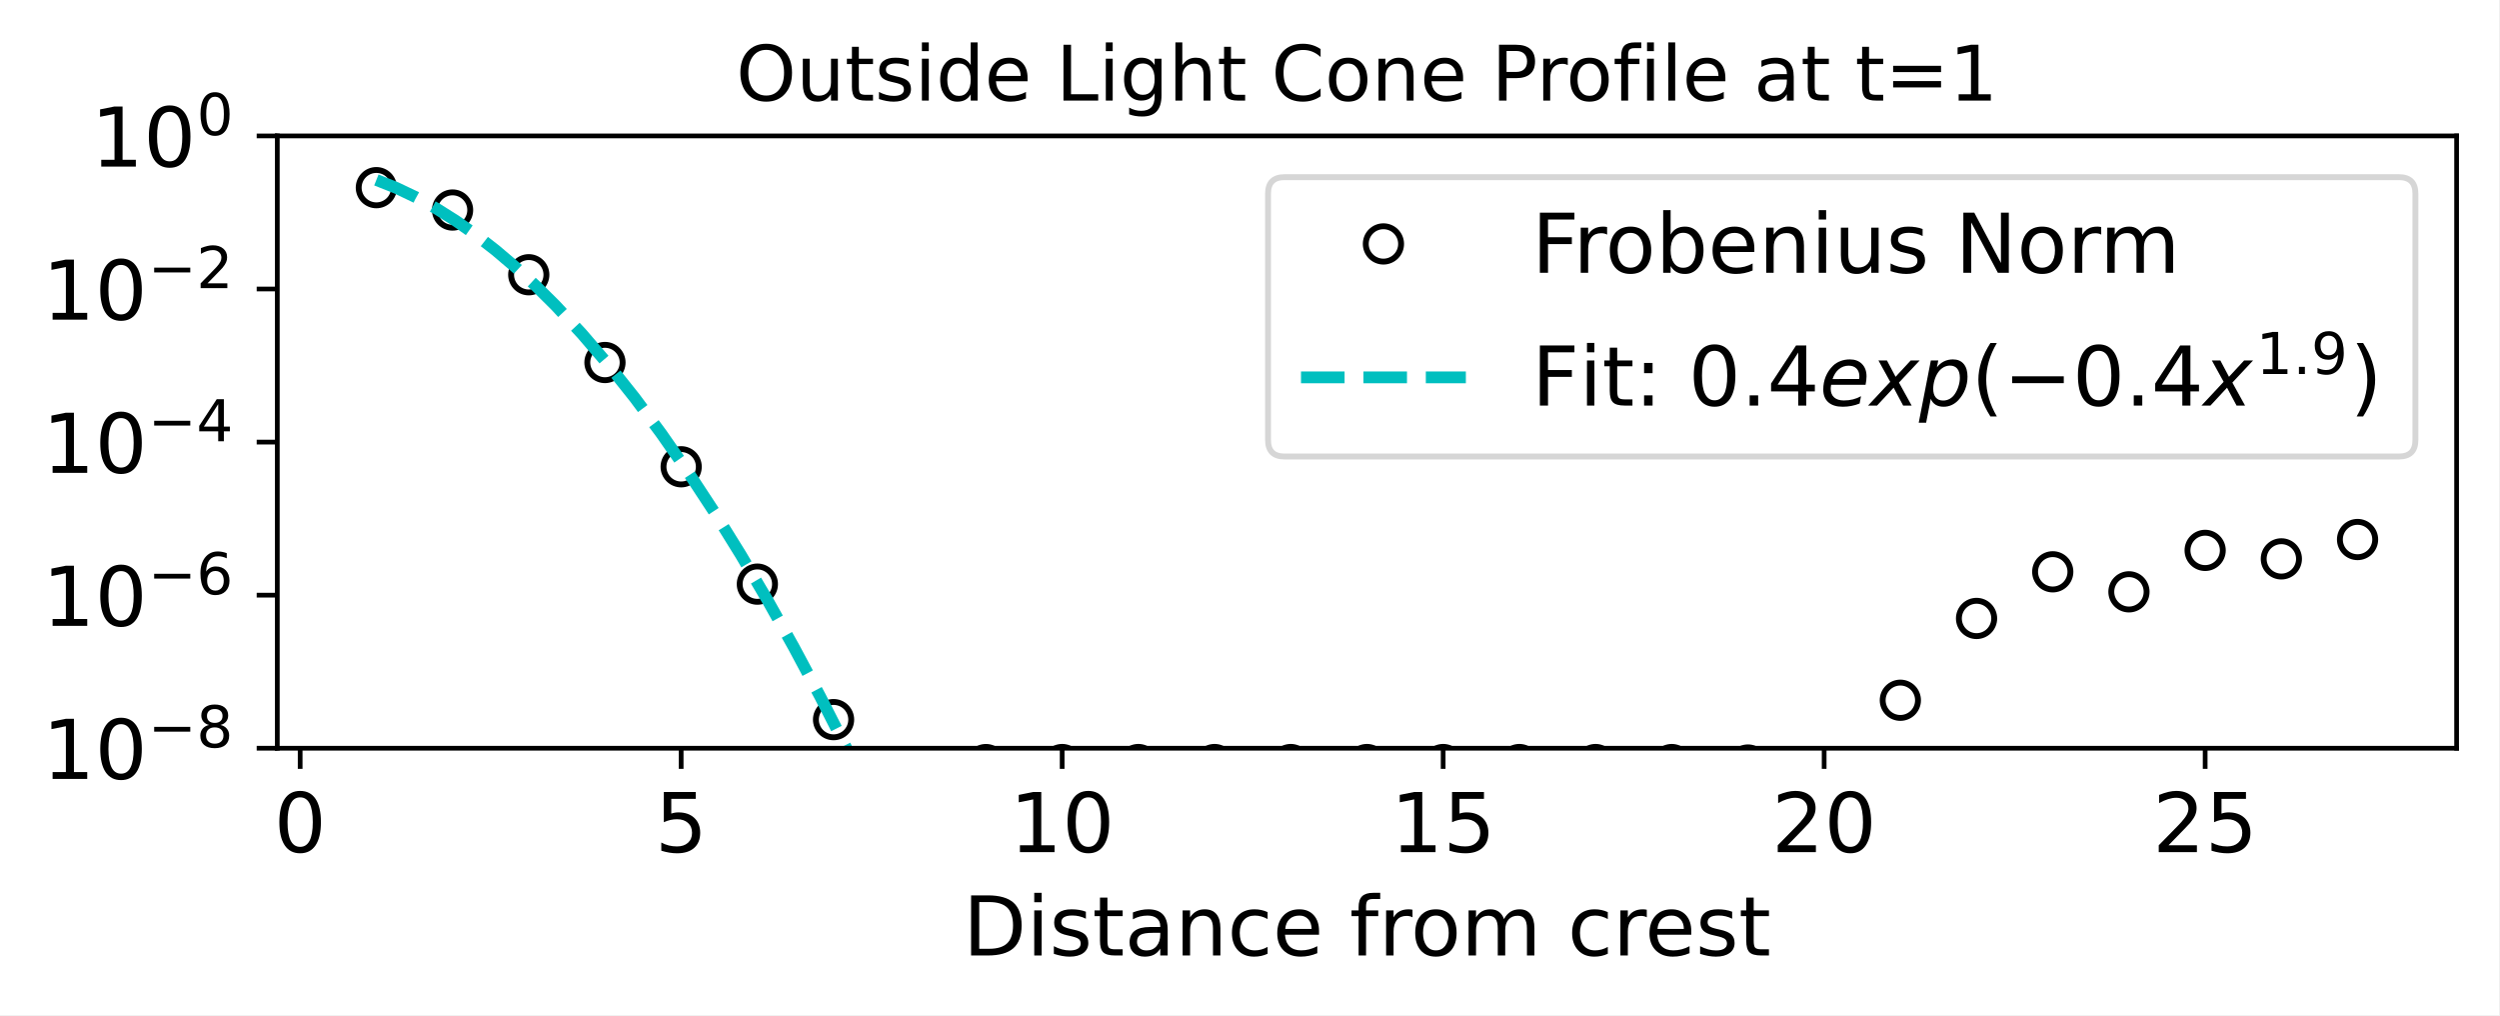
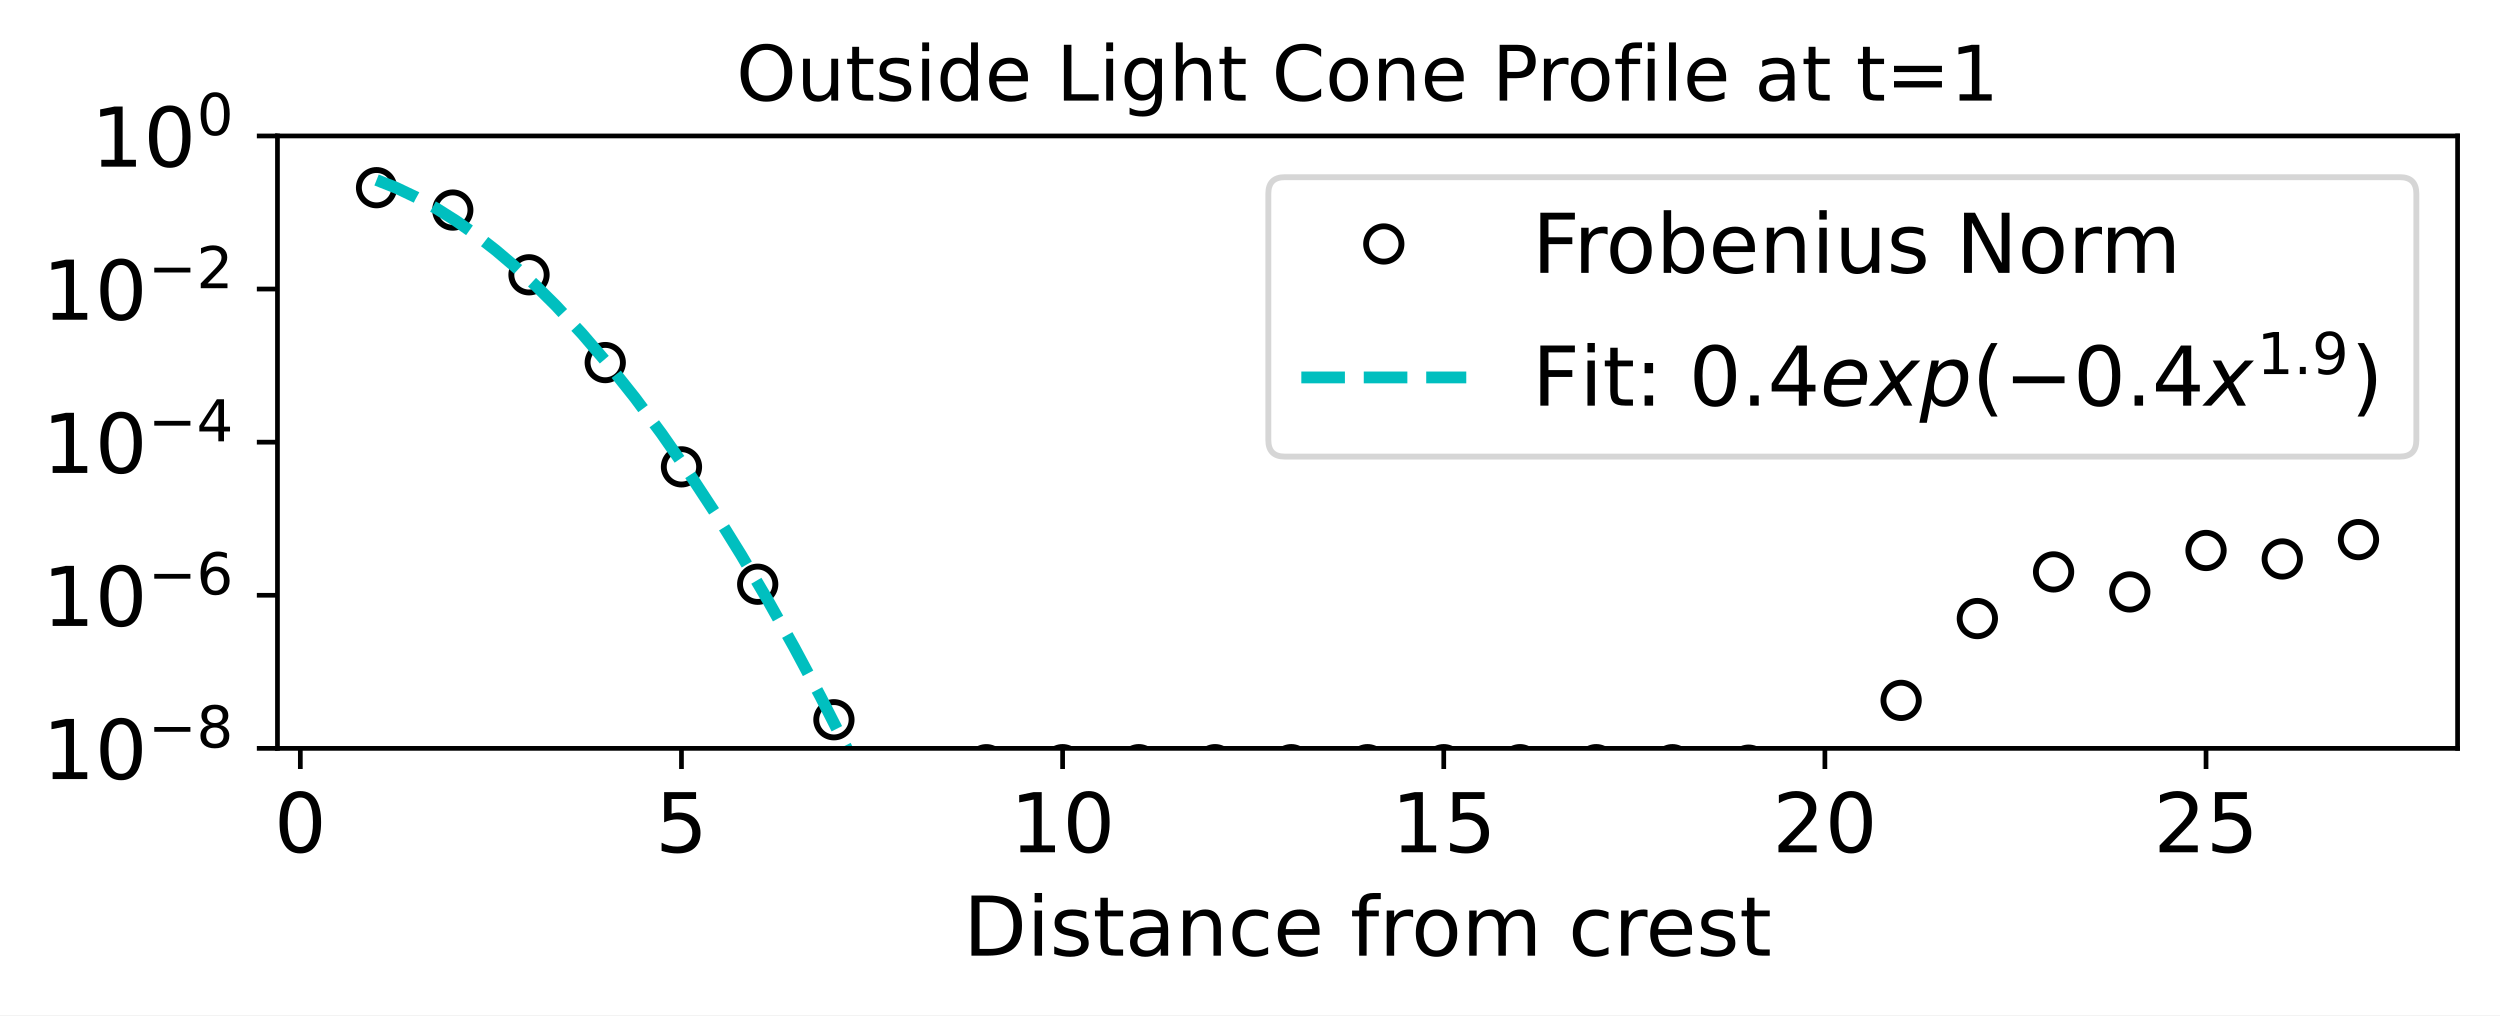
- <svg xmlns="http://www.w3.org/2000/svg" xmlns:xlink="http://www.w3.org/1999/xlink" width="424.458pt" height="172.337pt" viewBox="0 0 424.458 172.337" version="1.1">
+ <svg xmlns="http://www.w3.org/2000/svg" xmlns:xlink="http://www.w3.org/1999/xlink" width="424.385pt" height="172.337pt" viewBox="0 0 424.385 172.337" version="1.1">
  <defs>
    <style type="text/css">*{stroke-linejoin: round; stroke-linecap: butt}</style>
  </defs>
  <g id="figure_1">
    <g id="patch_1">
-       <path d="M 0 172.337  L 424.458 172.337  L 424.458 0  L 0 0  z " style="fill: #ffffff" />
+       <path d="M 0 172.337  L 424.385 172.337  L 424.385 0  L 0 0  z " style="fill: #ffffff" />
    </g>
    <g id="axes_1">
      <g id="patch_2">
-         <path d="M 47.1 127.038  L 417.258 127.038  L 417.258 23.078  L 47.1 23.078  z " style="fill: #ffffff" />
+         <path d="M 47.1 127.038  L 417.185 127.038  L 417.185 23.078  L 47.1 23.078  z " style="fill: #ffffff" />
      </g>
      <g id="matplotlib.axis_1">
        <g id="xtick_1">
          <g id="line2d_1">
            <defs>
-               <path id="med1393f624" d="M 0 0  L 0 3.5  " style="stroke: #000000; stroke-width: 0.8" />
+               <path id="m88a1b19de4" d="M 0 0  L 0 3.5  " style="stroke: #000000; stroke-width: 0.8" />
            </defs>
            <g>
-               <use xlink:href="#med1393f624" x="50.983" y="127.038" style="stroke: #000000; stroke-width: 0.8" />
+               <use xlink:href="#m88a1b19de4" x="50.982" y="127.038" style="stroke: #000000; stroke-width: 0.8" />
            </g>
          </g>
          <g id="text_1">
-             <g transform="translate(46.52903 144.6758) scale(0.14 -0.14)">
+             <g transform="translate(46.52826 144.6758) scale(0.14 -0.14)">
              <defs>
                <path id="DejaVuSans-30" d="M 2034 4250  Q 1547 4250 1301 3770  Q 1056 3291 1056 2328  Q 1056 1369 1301 889  Q 1547 409 2034 409  Q 2525 409 2770 889  Q 3016 1369 3016 2328  Q 3016 3291 2770 3770  Q 2525 4250 2034 4250  z M 2034 4750  Q 2819 4750 3233 4129  Q 3647 3509 3647 2328  Q 3647 1150 3233 529  Q 2819 -91 2034 -91  Q 1250 -91 836 529  Q 422 1150 422 2328  Q 422 3509 836 4129  Q 1250 4750 2034 4750  z " transform="scale(0.015625)" />
              </defs>
              <use xlink:href="#DejaVuSans-30" />
            </g>
          </g>
        </g>
        <g id="xtick_2">
          <g id="line2d_2">
            <g>
-               <use xlink:href="#med1393f624" x="115.696" y="127.038" style="stroke: #000000; stroke-width: 0.8" />
+               <use xlink:href="#m88a1b19de4" x="115.682" y="127.038" style="stroke: #000000; stroke-width: 0.8" />
            </g>
          </g>
          <g id="text_2">
-             <g transform="translate(111.242 144.6758) scale(0.14 -0.14)">
+             <g transform="translate(111.2284 144.6758) scale(0.14 -0.14)">
              <defs>
                <path id="DejaVuSans-35" d="M 691 4666  L 3169 4666  L 3169 4134  L 1269 4134  L 1269 2991  Q 1406 3038 1543 3061  Q 1681 3084 1819 3084  Q 2600 3084 3056 2656  Q 3513 2228 3513 1497  Q 3513 744 3044 326  Q 2575 -91 1722 -91  Q 1428 -91 1123 -41  Q 819 9 494 109  L 494 744  Q 775 591 1075 516  Q 1375 441 1709 441  Q 2250 441 2565 725  Q 2881 1009 2881 1497  Q 2881 1984 2565 2268  Q 2250 2553 1709 2553  Q 1456 2553 1204 2497  Q 953 2441 691 2322  L 691 4666  z " transform="scale(0.015625)" />
              </defs>
              <use xlink:href="#DejaVuSans-35" />
            </g>
          </g>
        </g>
        <g id="xtick_3">
          <g id="line2d_3">
            <g>
-               <use xlink:href="#med1393f624" x="180.409" y="127.038" style="stroke: #000000; stroke-width: 0.8" />
+               <use xlink:href="#m88a1b19de4" x="180.382" y="127.038" style="stroke: #000000; stroke-width: 0.8" />
            </g>
          </g>
          <g id="text_3">
-             <g transform="translate(171.5012 144.6758) scale(0.14 -0.14)">
+             <g transform="translate(171.4749 144.6758) scale(0.14 -0.14)">
              <defs>
                <path id="DejaVuSans-31" d="M 794 531  L 1825 531  L 1825 4091  L 703 3866  L 703 4441  L 1819 4666  L 2450 4666  L 2450 531  L 3481 531  L 3481 0  L 794 0  L 794 531  z " transform="scale(0.015625)" />
              </defs>
              <use xlink:href="#DejaVuSans-31" />
-               <use xlink:href="#DejaVuSans-30" x="63.623" />
+               <use xlink:href="#DejaVuSans-30" transform="translate(63.62305 0)" />
            </g>
          </g>
        </g>
        <g id="xtick_4">
          <g id="line2d_4">
            <g>
-               <use xlink:href="#med1393f624" x="245.122" y="127.038" style="stroke: #000000; stroke-width: 0.8" />
+               <use xlink:href="#m88a1b19de4" x="245.083" y="127.038" style="stroke: #000000; stroke-width: 0.8" />
            </g>
          </g>
          <g id="text_4">
-             <g transform="translate(236.2142 144.6758) scale(0.14 -0.14)">
+             <g transform="translate(236.175 144.6758) scale(0.14 -0.14)">
              <use xlink:href="#DejaVuSans-31" />
-               <use xlink:href="#DejaVuSans-35" x="63.623" />
+               <use xlink:href="#DejaVuSans-35" transform="translate(63.62305 0)" />
            </g>
          </g>
        </g>
        <g id="xtick_5">
          <g id="line2d_5">
            <g>
-               <use xlink:href="#med1393f624" x="309.835" y="127.038" style="stroke: #000000; stroke-width: 0.8" />
+               <use xlink:href="#m88a1b19de4" x="309.783" y="127.038" style="stroke: #000000; stroke-width: 0.8" />
            </g>
          </g>
          <g id="text_5">
-             <g transform="translate(300.9272 144.6758) scale(0.14 -0.14)">
+             <g transform="translate(300.8752 144.6758) scale(0.14 -0.14)">
              <defs>
                <path id="DejaVuSans-32" d="M 1228 531  L 3431 531  L 3431 0  L 469 0  L 469 531  Q 828 903 1448 1529  Q 2069 2156 2228 2338  Q 2531 2678 2651 2914  Q 2772 3150 2772 3378  Q 2772 3750 2511 3984  Q 2250 4219 1831 4219  Q 1534 4219 1204 4116  Q 875 4013 500 3803  L 500 4441  Q 881 4594 1212 4672  Q 1544 4750 1819 4750  Q 2544 4750 2975 4387  Q 3406 4025 3406 3419  Q 3406 3131 3298 2873  Q 3191 2616 2906 2266  Q 2828 2175 2409 1742  Q 1991 1309 1228 531  z " transform="scale(0.015625)" />
              </defs>
              <use xlink:href="#DejaVuSans-32" />
-               <use xlink:href="#DejaVuSans-30" x="63.623" />
+               <use xlink:href="#DejaVuSans-30" transform="translate(63.62305 0)" />
            </g>
          </g>
        </g>
        <g id="xtick_6">
          <g id="line2d_6">
            <g>
-               <use xlink:href="#med1393f624" x="374.548" y="127.038" style="stroke: #000000; stroke-width: 0.8" />
+               <use xlink:href="#m88a1b19de4" x="374.483" y="127.038" style="stroke: #000000; stroke-width: 0.8" />
            </g>
          </g>
          <g id="text_6">
-             <g transform="translate(365.6402 144.6758) scale(0.14 -0.14)">
+             <g transform="translate(365.5754 144.6758) scale(0.14 -0.14)">
              <use xlink:href="#DejaVuSans-32" />
-               <use xlink:href="#DejaVuSans-35" x="63.623" />
+               <use xlink:href="#DejaVuSans-35" transform="translate(63.62305 0)" />
            </g>
          </g>
        </g>
        <g id="text_7">
-           <g transform="translate(163.5693 162.2252) scale(0.14 -0.14)">
+           <g transform="translate(163.5327 162.2252) scale(0.14 -0.14)">
            <defs>
              <path id="DejaVuSans-44" d="M 1259 4147  L 1259 519  L 2022 519  Q 2988 519 3436 956  Q 3884 1394 3884 2338  Q 3884 3275 3436 3711  Q 2988 4147 2022 4147  L 1259 4147  z M 628 4666  L 1925 4666  Q 3281 4666 3915 4102  Q 4550 3538 4550 2338  Q 4550 1131 3912 565  Q 3275 0 1925 0  L 628 0  L 628 4666  z " transform="scale(0.015625)" />
              <path id="DejaVuSans-69" d="M 603 3500  L 1178 3500  L 1178 0  L 603 0  L 603 3500  z M 603 4863  L 1178 4863  L 1178 4134  L 603 4134  L 603 4863  z " transform="scale(0.015625)" />
              <path id="DejaVuSans-73" d="M 2834 3397  L 2834 2853  Q 2591 2978 2328 3040  Q 2066 3103 1784 3103  Q 1356 3103 1142 2972  Q 928 2841 928 2578  Q 928 2378 1081 2264  Q 1234 2150 1697 2047  L 1894 2003  Q 2506 1872 2764 1633  Q 3022 1394 3022 966  Q 3022 478 2636 193  Q 2250 -91 1575 -91  Q 1294 -91 989 -36  Q 684 19 347 128  L 347 722  Q 666 556 975 473  Q 1284 391 1588 391  Q 1994 391 2212 530  Q 2431 669 2431 922  Q 2431 1156 2273 1281  Q 2116 1406 1581 1522  L 1381 1569  Q 847 1681 609 1914  Q 372 2147 372 2553  Q 372 3047 722 3315  Q 1072 3584 1716 3584  Q 2034 3584 2315 3537  Q 2597 3491 2834 3397  z " transform="scale(0.015625)" />
              <path id="DejaVuSans-74" d="M 1172 4494  L 1172 3500  L 2356 3500  L 2356 3053  L 1172 3053  L 1172 1153  Q 1172 725 1289 603  Q 1406 481 1766 481  L 2356 481  L 2356 0  L 1766 0  Q 1100 0 847 248  Q 594 497 594 1153  L 594 3053  L 172 3053  L 172 3500  L 594 3500  L 594 4494  L 1172 4494  z " transform="scale(0.015625)" />
              <path id="DejaVuSans-61" d="M 2194 1759  Q 1497 1759 1228 1600  Q 959 1441 959 1056  Q 959 750 1161 570  Q 1363 391 1709 391  Q 2188 391 2477 730  Q 2766 1069 2766 1631  L 2766 1759  L 2194 1759  z M 3341 1997  L 3341 0  L 2766 0  L 2766 531  Q 2569 213 2275 61  Q 1981 -91 1556 -91  Q 1019 -91 701 211  Q 384 513 384 1019  Q 384 1609 779 1909  Q 1175 2209 1959 2209  L 2766 2209  L 2766 2266  Q 2766 2663 2505 2880  Q 2244 3097 1772 3097  Q 1472 3097 1187 3025  Q 903 2953 641 2809  L 641 3341  Q 956 3463 1253 3523  Q 1550 3584 1831 3584  Q 2591 3584 2966 3190  Q 3341 2797 3341 1997  z " transform="scale(0.015625)" />
              <path id="DejaVuSans-6e" d="M 3513 2113  L 3513 0  L 2938 0  L 2938 2094  Q 2938 2591 2744 2837  Q 2550 3084 2163 3084  Q 1697 3084 1428 2787  Q 1159 2491 1159 1978  L 1159 0  L 581 0  L 581 3500  L 1159 3500  L 1159 2956  Q 1366 3272 1645 3428  Q 1925 3584 2291 3584  Q 2894 3584 3203 3211  Q 3513 2838 3513 2113  z " transform="scale(0.015625)" />
              <path id="DejaVuSans-63" d="M 3122 3366  L 3122 2828  Q 2878 2963 2633 3030  Q 2388 3097 2138 3097  Q 1578 3097 1268 2742  Q 959 2388 959 1747  Q 959 1106 1268 751  Q 1578 397 2138 397  Q 2388 397 2633 464  Q 2878 531 3122 666  L 3122 134  Q 2881 22 2623 -34  Q 2366 -91 2075 -91  Q 1284 -91 818 406  Q 353 903 353 1747  Q 353 2603 823 3093  Q 1294 3584 2113 3584  Q 2378 3584 2631 3529  Q 2884 3475 3122 3366  z " transform="scale(0.015625)" />
              <path id="DejaVuSans-65" d="M 3597 1894  L 3597 1613  L 953 1613  Q 991 1019 1311 708  Q 1631 397 2203 397  Q 2534 397 2845 478  Q 3156 559 3463 722  L 3463 178  Q 3153 47 2828 -22  Q 2503 -91 2169 -91  Q 1331 -91 842 396  Q 353 884 353 1716  Q 353 2575 817 3079  Q 1281 3584 2069 3584  Q 2775 3584 3186 3129  Q 3597 2675 3597 1894  z M 3022 2063  Q 3016 2534 2758 2815  Q 2500 3097 2075 3097  Q 1594 3097 1305 2825  Q 1016 2553 972 2059  L 3022 2063  z " transform="scale(0.015625)" />
              <path id="DejaVuSans-20" transform="scale(0.015625)" />
              <path id="DejaVuSans-66" d="M 2375 4863  L 2375 4384  L 1825 4384  Q 1516 4384 1395 4259  Q 1275 4134 1275 3809  L 1275 3500  L 2222 3500  L 2222 3053  L 1275 3053  L 1275 0  L 697 0  L 697 3053  L 147 3053  L 147 3500  L 697 3500  L 697 3744  Q 697 4328 969 4595  Q 1241 4863 1831 4863  L 2375 4863  z " transform="scale(0.015625)" />
              <path id="DejaVuSans-72" d="M 2631 2963  Q 2534 3019 2420 3045  Q 2306 3072 2169 3072  Q 1681 3072 1420 2755  Q 1159 2438 1159 1844  L 1159 0  L 581 0  L 581 3500  L 1159 3500  L 1159 2956  Q 1341 3275 1631 3429  Q 1922 3584 2338 3584  Q 2397 3584 2469 3576  Q 2541 3569 2628 3553  L 2631 2963  z " transform="scale(0.015625)" />
              <path id="DejaVuSans-6f" d="M 1959 3097  Q 1497 3097 1228 2736  Q 959 2375 959 1747  Q 959 1119 1226 758  Q 1494 397 1959 397  Q 2419 397 2687 759  Q 2956 1122 2956 1747  Q 2956 2369 2687 2733  Q 2419 3097 1959 3097  z M 1959 3584  Q 2709 3584 3137 3096  Q 3566 2609 3566 1747  Q 3566 888 3137 398  Q 2709 -91 1959 -91  Q 1206 -91 779 398  Q 353 888 353 1747  Q 353 2609 779 3096  Q 1206 3584 1959 3584  z " transform="scale(0.015625)" />
              <path id="DejaVuSans-6d" d="M 3328 2828  Q 3544 3216 3844 3400  Q 4144 3584 4550 3584  Q 5097 3584 5394 3201  Q 5691 2819 5691 2113  L 5691 0  L 5113 0  L 5113 2094  Q 5113 2597 4934 2840  Q 4756 3084 4391 3084  Q 3944 3084 3684 2787  Q 3425 2491 3425 1978  L 3425 0  L 2847 0  L 2847 2094  Q 2847 2600 2669 2842  Q 2491 3084 2119 3084  Q 1678 3084 1418 2786  Q 1159 2488 1159 1978  L 1159 0  L 581 0  L 581 3500  L 1159 3500  L 1159 2956  Q 1356 3278 1631 3431  Q 1906 3584 2284 3584  Q 2666 3584 2933 3390  Q 3200 3197 3328 2828  z " transform="scale(0.015625)" />
            </defs>
            <use xlink:href="#DejaVuSans-44" />
-             <use xlink:href="#DejaVuSans-69" x="77.002" />
-             <use xlink:href="#DejaVuSans-73" x="104.785" />
-             <use xlink:href="#DejaVuSans-74" x="156.885" />
-             <use xlink:href="#DejaVuSans-61" x="196.094" />
-             <use xlink:href="#DejaVuSans-6e" x="257.373" />
-             <use xlink:href="#DejaVuSans-63" x="320.752" />
-             <use xlink:href="#DejaVuSans-65" x="375.732" />
-             <use xlink:href="#DejaVuSans-20" x="437.256" />
-             <use xlink:href="#DejaVuSans-66" x="469.043" />
-             <use xlink:href="#DejaVuSans-72" x="504.248" />
-             <use xlink:href="#DejaVuSans-6f" x="543.111" />
-             <use xlink:href="#DejaVuSans-6d" x="604.293" />
-             <use xlink:href="#DejaVuSans-20" x="701.705" />
-             <use xlink:href="#DejaVuSans-63" x="733.492" />
-             <use xlink:href="#DejaVuSans-72" x="788.473" />
-             <use xlink:href="#DejaVuSans-65" x="827.336" />
-             <use xlink:href="#DejaVuSans-73" x="888.859" />
-             <use xlink:href="#DejaVuSans-74" x="940.959" />
+             <use xlink:href="#DejaVuSans-69" transform="translate(77.00195 0)" />
+             <use xlink:href="#DejaVuSans-73" transform="translate(104.7852 0)" />
+             <use xlink:href="#DejaVuSans-74" transform="translate(156.8848 0)" />
+             <use xlink:href="#DejaVuSans-61" transform="translate(196.0938 0)" />
+             <use xlink:href="#DejaVuSans-6e" transform="translate(257.373 0)" />
+             <use xlink:href="#DejaVuSans-63" transform="translate(320.752 0)" />
+             <use xlink:href="#DejaVuSans-65" transform="translate(375.7324 0)" />
+             <use xlink:href="#DejaVuSans-20" transform="translate(437.2559 0)" />
+             <use xlink:href="#DejaVuSans-66" transform="translate(469.043 0)" />
+             <use xlink:href="#DejaVuSans-72" transform="translate(504.248 0)" />
+             <use xlink:href="#DejaVuSans-6f" transform="translate(543.1113 0)" />
+             <use xlink:href="#DejaVuSans-6d" transform="translate(604.293 0)" />
+             <use xlink:href="#DejaVuSans-20" transform="translate(701.7051 0)" />
+             <use xlink:href="#DejaVuSans-63" transform="translate(733.4922 0)" />
+             <use xlink:href="#DejaVuSans-72" transform="translate(788.4727 0)" />
+             <use xlink:href="#DejaVuSans-65" transform="translate(827.3359 0)" />
+             <use xlink:href="#DejaVuSans-73" transform="translate(888.8594 0)" />
+             <use xlink:href="#DejaVuSans-74" transform="translate(940.959 0)" />
          </g>
        </g>
      </g>
      <g id="matplotlib.axis_2">
        <g id="ytick_1">
          <g id="line2d_7">
            <defs>
-               <path id="macb8ae3b5c" d="M 0 0  L -3.5 0  " style="stroke: #000000; stroke-width: 0.8" />
+               <path id="mcef2c12c15" d="M 0 0  L -3.5 0  " style="stroke: #000000; stroke-width: 0.8" />
            </defs>
            <g>
-               <use xlink:href="#macb8ae3b5c" x="47.1" y="127.038" style="stroke: #000000; stroke-width: 0.8" />
+               <use xlink:href="#mcef2c12c15" x="47.1" y="127.038" style="stroke: #000000; stroke-width: 0.8" />
            </g>
          </g>
          <g id="text_8">
            <g transform="translate(7.2 132.3569) scale(0.14 -0.14)">
              <defs>
                <path id="DejaVuSans-2212" d="M 678 2272  L 4684 2272  L 4684 1741  L 678 1741  L 678 2272  z " transform="scale(0.015625)" />
                <path id="DejaVuSans-38" d="M 2034 2216  Q 1584 2216 1326 1975  Q 1069 1734 1069 1313  Q 1069 891 1326 650  Q 1584 409 2034 409  Q 2484 409 2743 651  Q 3003 894 3003 1313  Q 3003 1734 2745 1975  Q 2488 2216 2034 2216  z M 1403 2484  Q 997 2584 770 2862  Q 544 3141 544 3541  Q 544 4100 942 4425  Q 1341 4750 2034 4750  Q 2731 4750 3128 4425  Q 3525 4100 3525 3541  Q 3525 3141 3298 2862  Q 3072 2584 2669 2484  Q 3125 2378 3379 2068  Q 3634 1759 3634 1313  Q 3634 634 3220 271  Q 2806 -91 2034 -91  Q 1263 -91 848 271  Q 434 634 434 1313  Q 434 1759 690 2068  Q 947 2378 1403 2484  z M 1172 3481  Q 1172 3119 1398 2916  Q 1625 2713 2034 2713  Q 2441 2713 2670 2916  Q 2900 3119 2900 3481  Q 2900 3844 2670 4047  Q 2441 4250 2034 4250  Q 1625 4250 1398 4047  Q 1172 3844 1172 3481  z " transform="scale(0.015625)" />
              </defs>
              <use xlink:href="#DejaVuSans-31" transform="translate(0 0.765625)" />
              <use xlink:href="#DejaVuSans-30" transform="translate(63.62305 0.765625)" />
              <use xlink:href="#DejaVuSans-2212" transform="translate(128.2031 39.04688) scale(0.7)" />
              <use xlink:href="#DejaVuSans-38" transform="translate(186.8555 39.04688) scale(0.7)" />
            </g>
          </g>
        </g>
        <g id="ytick_2">
          <g id="line2d_8">
            <g>
-               <use xlink:href="#macb8ae3b5c" x="47.1" y="101.048" style="stroke: #000000; stroke-width: 0.8" />
+               <use xlink:href="#mcef2c12c15" x="47.1" y="101.048" style="stroke: #000000; stroke-width: 0.8" />
            </g>
          </g>
          <g id="text_9">
            <g transform="translate(7.2 106.3669) scale(0.14 -0.14)">
              <defs>
                <path id="DejaVuSans-36" d="M 2113 2584  Q 1688 2584 1439 2293  Q 1191 2003 1191 1497  Q 1191 994 1439 701  Q 1688 409 2113 409  Q 2538 409 2786 701  Q 3034 994 3034 1497  Q 3034 2003 2786 2293  Q 2538 2584 2113 2584  z M 3366 4563  L 3366 3988  Q 3128 4100 2886 4159  Q 2644 4219 2406 4219  Q 1781 4219 1451 3797  Q 1122 3375 1075 2522  Q 1259 2794 1537 2939  Q 1816 3084 2150 3084  Q 2853 3084 3261 2657  Q 3669 2231 3669 1497  Q 3669 778 3244 343  Q 2819 -91 2113 -91  Q 1303 -91 875 529  Q 447 1150 447 2328  Q 447 3434 972 4092  Q 1497 4750 2381 4750  Q 2619 4750 2861 4703  Q 3103 4656 3366 4563  z " transform="scale(0.015625)" />
              </defs>
              <use xlink:href="#DejaVuSans-31" transform="translate(0 0.765625)" />
              <use xlink:href="#DejaVuSans-30" transform="translate(63.62305 0.765625)" />
              <use xlink:href="#DejaVuSans-2212" transform="translate(128.2031 39.04688) scale(0.7)" />
              <use xlink:href="#DejaVuSans-36" transform="translate(186.8555 39.04688) scale(0.7)" />
            </g>
          </g>
        </g>
        <g id="ytick_3">
          <g id="line2d_9">
            <g>
-               <use xlink:href="#macb8ae3b5c" x="47.1" y="75.058" style="stroke: #000000; stroke-width: 0.8" />
+               <use xlink:href="#mcef2c12c15" x="47.1" y="75.058" style="stroke: #000000; stroke-width: 0.8" />
            </g>
          </g>
          <g id="text_10">
            <g transform="translate(7.2 80.37687) scale(0.14 -0.14)">
              <defs>
                <path id="DejaVuSans-34" d="M 2419 4116  L 825 1625  L 2419 1625  L 2419 4116  z M 2253 4666  L 3047 4666  L 3047 1625  L 3713 1625  L 3713 1100  L 3047 1100  L 3047 0  L 2419 0  L 2419 1100  L 313 1100  L 313 1709  L 2253 4666  z " transform="scale(0.015625)" />
              </defs>
              <use xlink:href="#DejaVuSans-31" transform="translate(0 0.684375)" />
              <use xlink:href="#DejaVuSans-30" transform="translate(63.62305 0.684375)" />
              <use xlink:href="#DejaVuSans-2212" transform="translate(128.2031 38.96563) scale(0.7)" />
              <use xlink:href="#DejaVuSans-34" transform="translate(186.8555 38.96563) scale(0.7)" />
            </g>
          </g>
        </g>
        <g id="ytick_4">
          <g id="line2d_10">
            <g>
-               <use xlink:href="#macb8ae3b5c" x="47.1" y="49.068" style="stroke: #000000; stroke-width: 0.8" />
+               <use xlink:href="#mcef2c12c15" x="47.1" y="49.068" style="stroke: #000000; stroke-width: 0.8" />
            </g>
          </g>
          <g id="text_11">
            <g transform="translate(7.2 54.38688) scale(0.14 -0.14)">
              <use xlink:href="#DejaVuSans-31" transform="translate(0 0.765625)" />
              <use xlink:href="#DejaVuSans-30" transform="translate(63.62305 0.765625)" />
              <use xlink:href="#DejaVuSans-2212" transform="translate(128.2031 39.04688) scale(0.7)" />
              <use xlink:href="#DejaVuSans-32" transform="translate(186.8555 39.04688) scale(0.7)" />
            </g>
          </g>
        </g>
        <g id="ytick_5">
          <g id="line2d_11">
            <g>
-               <use xlink:href="#macb8ae3b5c" x="47.1" y="23.078" style="stroke: #000000; stroke-width: 0.8" />
+               <use xlink:href="#mcef2c12c15" x="47.1" y="23.078" style="stroke: #000000; stroke-width: 0.8" />
            </g>
          </g>
          <g id="text_12">
            <g transform="translate(15.46 28.39688) scale(0.14 -0.14)">
              <use xlink:href="#DejaVuSans-31" transform="translate(0 0.765625)" />
              <use xlink:href="#DejaVuSans-30" transform="translate(63.62305 0.765625)" />
              <use xlink:href="#DejaVuSans-30" transform="translate(128.2031 39.04688) scale(0.7)" />
            </g>
          </g>
        </g>
      </g>
      <g id="line2d_12">
        <defs>
-           <path id="m5cb411a5dc" d="M 0 3  C 0.796 3 1.559 2.684 2.121 2.121  C 2.684 1.559 3 0.796 3 0  C 3 -0.796 2.684 -1.559 2.121 -2.121  C 1.559 -2.684 0.796 -3 0 -3  C -0.796 -3 -1.559 -2.684 -2.121 -2.121  C -2.684 -1.559 -3 -0.796 -3 0  C -3 0.796 -2.684 1.559 -2.121 2.121  C -1.559 2.684 -0.796 3 0 3  z " style="stroke: #000000" />
+           <path id="m2c1781f568" d="M 0 3  C 0.796 3 1.559 2.684 2.121 2.121  C 2.684 1.559 3 0.796 3 0  C 3 -0.796 2.684 -1.559 2.121 -2.121  C 1.559 -2.684 0.796 -3 0 -3  C -0.796 -3 -1.559 -2.684 -2.121 -2.121  C -2.684 -1.559 -3 -0.796 -3 0  C -3 0.796 -2.684 1.559 -2.121 2.121  C -1.559 2.684 -0.796 3 0 3  z " style="stroke: #000000" />
        </defs>
-         <g clip-path="url(#pbe975d6833)">
-           <use xlink:href="#m5cb411a5dc" x="63.925" y="31.861" style="fill: #ffffff; stroke: #000000" />
-           <use xlink:href="#m5cb411a5dc" x="76.868" y="35.661" style="fill: #ffffff; stroke: #000000" />
-           <use xlink:href="#m5cb411a5dc" x="89.811" y="46.648" style="fill: #ffffff; stroke: #000000" />
-           <use xlink:href="#m5cb411a5dc" x="102.753" y="61.549" style="fill: #ffffff; stroke: #000000" />
-           <use xlink:href="#m5cb411a5dc" x="115.696" y="79.25" style="fill: #ffffff; stroke: #000000" />
-           <use xlink:href="#m5cb411a5dc" x="128.638" y="99.178" style="fill: #ffffff; stroke: #000000" />
-           <use xlink:href="#m5cb411a5dc" x="141.581" y="122.181" style="fill: #ffffff; stroke: #000000" />
-           <use xlink:href="#m5cb411a5dc" x="154.524" y="130.269" style="fill: #ffffff; stroke: #000000" />
-           <use xlink:href="#m5cb411a5dc" x="167.466" y="129.814" style="fill: #ffffff; stroke: #000000" />
-           <use xlink:href="#m5cb411a5dc" x="180.409" y="129.808" style="fill: #ffffff; stroke: #000000" />
-           <use xlink:href="#m5cb411a5dc" x="193.351" y="129.808" style="fill: #ffffff; stroke: #000000" />
-           <use xlink:href="#m5cb411a5dc" x="206.294" y="129.808" style="fill: #ffffff; stroke: #000000" />
-           <use xlink:href="#m5cb411a5dc" x="219.237" y="129.808" style="fill: #ffffff; stroke: #000000" />
-           <use xlink:href="#m5cb411a5dc" x="232.179" y="129.808" style="fill: #ffffff; stroke: #000000" />
-           <use xlink:href="#m5cb411a5dc" x="245.122" y="129.808" style="fill: #ffffff; stroke: #000000" />
-           <use xlink:href="#m5cb411a5dc" x="258.064" y="129.808" style="fill: #ffffff; stroke: #000000" />
-           <use xlink:href="#m5cb411a5dc" x="271.007" y="129.808" style="fill: #ffffff; stroke: #000000" />
-           <use xlink:href="#m5cb411a5dc" x="283.949" y="129.81" style="fill: #ffffff; stroke: #000000" />
-           <use xlink:href="#m5cb411a5dc" x="296.892" y="129.891" style="fill: #ffffff; stroke: #000000" />
-           <use xlink:href="#m5cb411a5dc" x="309.835" y="132.927" style="fill: #ffffff; stroke: #000000" />
-           <use xlink:href="#m5cb411a5dc" x="322.777" y="118.892" style="fill: #ffffff; stroke: #000000" />
-           <use xlink:href="#m5cb411a5dc" x="335.72" y="105.003" style="fill: #ffffff; stroke: #000000" />
-           <use xlink:href="#m5cb411a5dc" x="348.662" y="97.084" style="fill: #ffffff; stroke: #000000" />
-           <use xlink:href="#m5cb411a5dc" x="361.605" y="100.483" style="fill: #ffffff; stroke: #000000" />
-           <use xlink:href="#m5cb411a5dc" x="374.548" y="93.447" style="fill: #ffffff; stroke: #000000" />
-           <use xlink:href="#m5cb411a5dc" x="387.49" y="94.888" style="fill: #ffffff; stroke: #000000" />
-           <use xlink:href="#m5cb411a5dc" x="400.433" y="91.602" style="fill: #ffffff; stroke: #000000" />
+         <g clip-path="url(#p943c897d78)">
+           <use xlink:href="#m2c1781f568" x="63.922" y="31.861" style="fill: #ffffff; stroke: #000000" />
+           <use xlink:href="#m2c1781f568" x="76.862" y="35.661" style="fill: #ffffff; stroke: #000000" />
+           <use xlink:href="#m2c1781f568" x="89.802" y="46.648" style="fill: #ffffff; stroke: #000000" />
+           <use xlink:href="#m2c1781f568" x="102.742" y="61.549" style="fill: #ffffff; stroke: #000000" />
+           <use xlink:href="#m2c1781f568" x="115.682" y="79.25" style="fill: #ffffff; stroke: #000000" />
+           <use xlink:href="#m2c1781f568" x="128.622" y="99.178" style="fill: #ffffff; stroke: #000000" />
+           <use xlink:href="#m2c1781f568" x="141.562" y="122.181" style="fill: #ffffff; stroke: #000000" />
+           <use xlink:href="#m2c1781f568" x="154.502" y="130.269" style="fill: #ffffff; stroke: #000000" />
+           <use xlink:href="#m2c1781f568" x="167.442" y="129.814" style="fill: #ffffff; stroke: #000000" />
+           <use xlink:href="#m2c1781f568" x="180.382" y="129.808" style="fill: #ffffff; stroke: #000000" />
+           <use xlink:href="#m2c1781f568" x="193.322" y="129.808" style="fill: #ffffff; stroke: #000000" />
+           <use xlink:href="#m2c1781f568" x="206.262" y="129.808" style="fill: #ffffff; stroke: #000000" />
+           <use xlink:href="#m2c1781f568" x="219.202" y="129.808" style="fill: #ffffff; stroke: #000000" />
+           <use xlink:href="#m2c1781f568" x="232.143" y="129.808" style="fill: #ffffff; stroke: #000000" />
+           <use xlink:href="#m2c1781f568" x="245.083" y="129.808" style="fill: #ffffff; stroke: #000000" />
+           <use xlink:href="#m2c1781f568" x="258.023" y="129.808" style="fill: #ffffff; stroke: #000000" />
+           <use xlink:href="#m2c1781f568" x="270.963" y="129.808" style="fill: #ffffff; stroke: #000000" />
+           <use xlink:href="#m2c1781f568" x="283.903" y="129.81" style="fill: #ffffff; stroke: #000000" />
+           <use xlink:href="#m2c1781f568" x="296.843" y="129.891" style="fill: #ffffff; stroke: #000000" />
+           <use xlink:href="#m2c1781f568" x="309.783" y="132.927" style="fill: #ffffff; stroke: #000000" />
+           <use xlink:href="#m2c1781f568" x="322.723" y="118.892" style="fill: #ffffff; stroke: #000000" />
+           <use xlink:href="#m2c1781f568" x="335.663" y="105.003" style="fill: #ffffff; stroke: #000000" />
+           <use xlink:href="#m2c1781f568" x="348.603" y="97.084" style="fill: #ffffff; stroke: #000000" />
+           <use xlink:href="#m2c1781f568" x="361.543" y="100.483" style="fill: #ffffff; stroke: #000000" />
+           <use xlink:href="#m2c1781f568" x="374.483" y="93.447" style="fill: #ffffff; stroke: #000000" />
+           <use xlink:href="#m2c1781f568" x="387.423" y="94.888" style="fill: #ffffff; stroke: #000000" />
+           <use xlink:href="#m2c1781f568" x="400.363" y="91.602" style="fill: #ffffff; stroke: #000000" />
        </g>
      </g>
      <g id="line2d_13">
-         <path d="M 63.925 30.557  L 67.302 31.898  L 70.678 33.506  L 74.054 35.374  L 77.431 37.499  L 80.807 39.875  L 84.183 42.498  L 87.56 45.366  L 90.936 48.474  L 94.312 51.822  L 98.814 56.652  L 103.316 61.897  L 107.818 67.552  L 112.319 73.613  L 116.821 80.076  L 121.323 86.938  L 125.825 94.194  L 130.327 101.843  L 134.828 109.881  L 139.33 118.305  L 144.957 129.375  L 150.584 141.04  L 156.212 153.297  L 161.839 166.14  L 164.884 173.337  L 164.884 173.337  " clip-path="url(#pbe975d6833)" style="fill: none; stroke-dasharray: 7.4,3.2; stroke-dashoffset: 0; stroke: #00bfbf; stroke-width: 2" />
+         <path d="M 63.922 30.557  L 67.298 31.898  L 70.673 33.506  L 74.049 35.374  L 77.425 37.499  L 80.8 39.875  L 84.176 42.498  L 87.552 45.366  L 90.927 48.474  L 94.303 51.822  L 98.804 56.652  L 103.305 61.897  L 107.806 67.552  L 112.307 73.613  L 116.807 80.076  L 121.308 86.938  L 125.809 94.194  L 130.31 101.843  L 134.811 109.881  L 139.312 118.305  L 144.938 129.375  L 150.564 141.04  L 156.19 153.297  L 161.816 166.14  L 164.861 173.337  L 164.861 173.337  " clip-path="url(#p943c897d78)" style="fill: none; stroke-dasharray: 7.4,3.2; stroke-dashoffset: 0; stroke: #00bfbf; stroke-width: 2" />
      </g>
      <g id="patch_3">
        <path d="M 47.1 127.038  L 47.1 23.078  " style="fill: none; stroke: #000000; stroke-width: 0.8; stroke-linejoin: miter; stroke-linecap: square" />
      </g>
      <g id="patch_4">
-         <path d="M 417.258 127.038  L 417.258 23.078  " style="fill: none; stroke: #000000; stroke-width: 0.8; stroke-linejoin: miter; stroke-linecap: square" />
+         <path d="M 417.185 127.038  L 417.185 23.078  " style="fill: none; stroke: #000000; stroke-width: 0.8; stroke-linejoin: miter; stroke-linecap: square" />
      </g>
      <g id="patch_5">
-         <path d="M 47.1 127.038  L 417.258 127.038  " style="fill: none; stroke: #000000; stroke-width: 0.8; stroke-linejoin: miter; stroke-linecap: square" />
+         <path d="M 47.1 127.038  L 417.185 127.038  " style="fill: none; stroke: #000000; stroke-width: 0.8; stroke-linejoin: miter; stroke-linecap: square" />
      </g>
      <g id="patch_6">
-         <path d="M 47.1 23.078  L 417.258 23.078  " style="fill: none; stroke: #000000; stroke-width: 0.8; stroke-linejoin: miter; stroke-linecap: square" />
+         <path d="M 47.1 23.078  L 417.185 23.078  " style="fill: none; stroke: #000000; stroke-width: 0.8; stroke-linejoin: miter; stroke-linecap: square" />
      </g>
      <g id="text_13">
-         <g transform="translate(125.0215 17.07797) scale(0.13 -0.13)">
+         <g transform="translate(124.9849 17.07797) scale(0.13 -0.13)">
          <defs>
            <path id="DejaVuSans-4f" d="M 2522 4238  Q 1834 4238 1429 3725  Q 1025 3213 1025 2328  Q 1025 1447 1429 934  Q 1834 422 2522 422  Q 3209 422 3611 934  Q 4013 1447 4013 2328  Q 4013 3213 3611 3725  Q 3209 4238 2522 4238  z M 2522 4750  Q 3503 4750 4090 4092  Q 4678 3434 4678 2328  Q 4678 1225 4090 567  Q 3503 -91 2522 -91  Q 1538 -91 948 565  Q 359 1222 359 2328  Q 359 3434 948 4092  Q 1538 4750 2522 4750  z " transform="scale(0.015625)" />
            <path id="DejaVuSans-75" d="M 544 1381  L 544 3500  L 1119 3500  L 1119 1403  Q 1119 906 1312 657  Q 1506 409 1894 409  Q 2359 409 2629 706  Q 2900 1003 2900 1516  L 2900 3500  L 3475 3500  L 3475 0  L 2900 0  L 2900 538  Q 2691 219 2414 64  Q 2138 -91 1772 -91  Q 1169 -91 856 284  Q 544 659 544 1381  z M 1991 3584  L 1991 3584  z " transform="scale(0.015625)" />
            <path id="DejaVuSans-64" d="M 2906 2969  L 2906 4863  L 3481 4863  L 3481 0  L 2906 0  L 2906 525  Q 2725 213 2448 61  Q 2172 -91 1784 -91  Q 1150 -91 751 415  Q 353 922 353 1747  Q 353 2572 751 3078  Q 1150 3584 1784 3584  Q 2172 3584 2448 3432  Q 2725 3281 2906 2969  z M 947 1747  Q 947 1113 1208 752  Q 1469 391 1925 391  Q 2381 391 2643 752  Q 2906 1113 2906 1747  Q 2906 2381 2643 2742  Q 2381 3103 1925 3103  Q 1469 3103 1208 2742  Q 947 2381 947 1747  z " transform="scale(0.015625)" />
            <path id="DejaVuSans-4c" d="M 628 4666  L 1259 4666  L 1259 531  L 3531 531  L 3531 0  L 628 0  L 628 4666  z " transform="scale(0.015625)" />
            <path id="DejaVuSans-67" d="M 2906 1791  Q 2906 2416 2648 2759  Q 2391 3103 1925 3103  Q 1463 3103 1205 2759  Q 947 2416 947 1791  Q 947 1169 1205 825  Q 1463 481 1925 481  Q 2391 481 2648 825  Q 2906 1169 2906 1791  z M 3481 434  Q 3481 -459 3084 -895  Q 2688 -1331 1869 -1331  Q 1566 -1331 1297 -1286  Q 1028 -1241 775 -1147  L 775 -588  Q 1028 -725 1275 -790  Q 1522 -856 1778 -856  Q 2344 -856 2625 -561  Q 2906 -266 2906 331  L 2906 616  Q 2728 306 2450 153  Q 2172 0 1784 0  Q 1141 0 747 490  Q 353 981 353 1791  Q 353 2603 747 3093  Q 1141 3584 1784 3584  Q 2172 3584 2450 3431  Q 2728 3278 2906 2969  L 2906 3500  L 3481 3500  L 3481 434  z " transform="scale(0.015625)" />
            <path id="DejaVuSans-68" d="M 3513 2113  L 3513 0  L 2938 0  L 2938 2094  Q 2938 2591 2744 2837  Q 2550 3084 2163 3084  Q 1697 3084 1428 2787  Q 1159 2491 1159 1978  L 1159 0  L 581 0  L 581 4863  L 1159 4863  L 1159 2956  Q 1366 3272 1645 3428  Q 1925 3584 2291 3584  Q 2894 3584 3203 3211  Q 3513 2838 3513 2113  z " transform="scale(0.015625)" />
            <path id="DejaVuSans-43" d="M 4122 4306  L 4122 3641  Q 3803 3938 3442 4084  Q 3081 4231 2675 4231  Q 1875 4231 1450 3742  Q 1025 3253 1025 2328  Q 1025 1406 1450 917  Q 1875 428 2675 428  Q 3081 428 3442 575  Q 3803 722 4122 1019  L 4122 359  Q 3791 134 3420 21  Q 3050 -91 2638 -91  Q 1578 -91 968 557  Q 359 1206 359 2328  Q 359 3453 968 4101  Q 1578 4750 2638 4750  Q 3056 4750 3426 4639  Q 3797 4528 4122 4306  z " transform="scale(0.015625)" />
            <path id="DejaVuSans-50" d="M 1259 4147  L 1259 2394  L 2053 2394  Q 2494 2394 2734 2622  Q 2975 2850 2975 3272  Q 2975 3691 2734 3919  Q 2494 4147 2053 4147  L 1259 4147  z M 628 4666  L 2053 4666  Q 2838 4666 3239 4311  Q 3641 3956 3641 3272  Q 3641 2581 3239 2228  Q 2838 1875 2053 1875  L 1259 1875  L 1259 0  L 628 0  L 628 4666  z " transform="scale(0.015625)" />
            <path id="DejaVuSans-6c" d="M 603 4863  L 1178 4863  L 1178 0  L 603 0  L 603 4863  z " transform="scale(0.015625)" />
            <path id="DejaVuSans-3d" d="M 678 2906  L 4684 2906  L 4684 2381  L 678 2381  L 678 2906  z M 678 1631  L 4684 1631  L 4684 1100  L 678 1100  L 678 1631  z " transform="scale(0.015625)" />
          </defs>
          <use xlink:href="#DejaVuSans-4f" />
-           <use xlink:href="#DejaVuSans-75" x="78.711" />
-           <use xlink:href="#DejaVuSans-74" x="142.09" />
-           <use xlink:href="#DejaVuSans-73" x="181.299" />
-           <use xlink:href="#DejaVuSans-69" x="233.398" />
-           <use xlink:href="#DejaVuSans-64" x="261.182" />
-           <use xlink:href="#DejaVuSans-65" x="324.658" />
-           <use xlink:href="#DejaVuSans-20" x="386.182" />
-           <use xlink:href="#DejaVuSans-4c" x="417.969" />
-           <use xlink:href="#DejaVuSans-69" x="473.682" />
-           <use xlink:href="#DejaVuSans-67" x="501.465" />
-           <use xlink:href="#DejaVuSans-68" x="564.941" />
-           <use xlink:href="#DejaVuSans-74" x="628.32" />
-           <use xlink:href="#DejaVuSans-20" x="667.529" />
-           <use xlink:href="#DejaVuSans-43" x="699.316" />
-           <use xlink:href="#DejaVuSans-6f" x="769.141" />
-           <use xlink:href="#DejaVuSans-6e" x="830.322" />
-           <use xlink:href="#DejaVuSans-65" x="893.701" />
-           <use xlink:href="#DejaVuSans-20" x="955.225" />
-           <use xlink:href="#DejaVuSans-50" x="987.012" />
-           <use xlink:href="#DejaVuSans-72" x="1045.564" />
-           <use xlink:href="#DejaVuSans-6f" x="1084.428" />
-           <use xlink:href="#DejaVuSans-66" x="1145.609" />
-           <use xlink:href="#DejaVuSans-69" x="1180.814" />
-           <use xlink:href="#DejaVuSans-6c" x="1208.598" />
-           <use xlink:href="#DejaVuSans-65" x="1236.381" />
-           <use xlink:href="#DejaVuSans-20" x="1297.904" />
-           <use xlink:href="#DejaVuSans-61" x="1329.691" />
-           <use xlink:href="#DejaVuSans-74" x="1390.971" />
-           <use xlink:href="#DejaVuSans-20" x="1430.18" />
-           <use xlink:href="#DejaVuSans-74" x="1461.967" />
-           <use xlink:href="#DejaVuSans-3d" x="1501.176" />
-           <use xlink:href="#DejaVuSans-31" x="1584.965" />
+           <use xlink:href="#DejaVuSans-75" transform="translate(78.71094 0)" />
+           <use xlink:href="#DejaVuSans-74" transform="translate(142.0898 0)" />
+           <use xlink:href="#DejaVuSans-73" transform="translate(181.2988 0)" />
+           <use xlink:href="#DejaVuSans-69" transform="translate(233.3984 0)" />
+           <use xlink:href="#DejaVuSans-64" transform="translate(261.1816 0)" />
+           <use xlink:href="#DejaVuSans-65" transform="translate(324.6582 0)" />
+           <use xlink:href="#DejaVuSans-20" transform="translate(386.1816 0)" />
+           <use xlink:href="#DejaVuSans-4c" transform="translate(417.9688 0)" />
+           <use xlink:href="#DejaVuSans-69" transform="translate(473.6816 0)" />
+           <use xlink:href="#DejaVuSans-67" transform="translate(501.4648 0)" />
+           <use xlink:href="#DejaVuSans-68" transform="translate(564.9414 0)" />
+           <use xlink:href="#DejaVuSans-74" transform="translate(628.3203 0)" />
+           <use xlink:href="#DejaVuSans-20" transform="translate(667.5293 0)" />
+           <use xlink:href="#DejaVuSans-43" transform="translate(699.3164 0)" />
+           <use xlink:href="#DejaVuSans-6f" transform="translate(769.1406 0)" />
+           <use xlink:href="#DejaVuSans-6e" transform="translate(830.3223 0)" />
+           <use xlink:href="#DejaVuSans-65" transform="translate(893.7012 0)" />
+           <use xlink:href="#DejaVuSans-20" transform="translate(955.2246 0)" />
+           <use xlink:href="#DejaVuSans-50" transform="translate(987.0117 0)" />
+           <use xlink:href="#DejaVuSans-72" transform="translate(1045.564 0)" />
+           <use xlink:href="#DejaVuSans-6f" transform="translate(1084.428 0)" />
+           <use xlink:href="#DejaVuSans-66" transform="translate(1145.609 0)" />
+           <use xlink:href="#DejaVuSans-69" transform="translate(1180.814 0)" />
+           <use xlink:href="#DejaVuSans-6c" transform="translate(1208.598 0)" />
+           <use xlink:href="#DejaVuSans-65" transform="translate(1236.381 0)" />
+           <use xlink:href="#DejaVuSans-20" transform="translate(1297.904 0)" />
+           <use xlink:href="#DejaVuSans-61" transform="translate(1329.691 0)" />
+           <use xlink:href="#DejaVuSans-74" transform="translate(1390.971 0)" />
+           <use xlink:href="#DejaVuSans-20" transform="translate(1430.18 0)" />
+           <use xlink:href="#DejaVuSans-74" transform="translate(1461.967 0)" />
+           <use xlink:href="#DejaVuSans-3d" transform="translate(1501.176 0)" />
+           <use xlink:href="#DejaVuSans-31" transform="translate(1584.965 0)" />
        </g>
      </g>
      <g id="legend_1">
        <g id="patch_7">
-           <path d="M 218.178 77.507  L 407.458 77.507  Q 410.258 77.507 410.258 74.707  L 410.258 32.878  Q 410.258 30.078 407.458 30.078  L 218.178 30.078  Q 215.378 30.078 215.378 32.878  L 215.378 74.707  Q 215.378 77.507 218.178 77.507  z " style="fill: #ffffff; opacity: 0.8; stroke: #cccccc; stroke-linejoin: miter" />
+           <path d="M 218.105 77.507  L 407.385 77.507  Q 410.185 77.507 410.185 74.707  L 410.185 32.878  Q 410.185 30.078 407.385 30.078  L 218.105 30.078  Q 215.305 30.078 215.305 32.878  L 215.305 74.707  Q 215.305 77.507 218.105 77.507  z " style="fill: #ffffff; opacity: 0.8; stroke: #cccccc; stroke-linejoin: miter" />
        </g>
        <g id="line2d_14">
          <g>
-             <use xlink:href="#m5cb411a5dc" x="234.978" y="41.416" style="fill: #ffffff; stroke: #000000" />
+             <use xlink:href="#m2c1781f568" x="234.905" y="41.416" style="fill: #ffffff; stroke: #000000" />
          </g>
        </g>
        <g id="text_14">
-           <g transform="translate(260.1782 46.31578) scale(0.14 -0.14)">
+           <g transform="translate(260.105 46.31578) scale(0.14 -0.14)">
            <defs>
              <path id="DejaVuSans-46" d="M 628 4666  L 3309 4666  L 3309 4134  L 1259 4134  L 1259 2759  L 3109 2759  L 3109 2228  L 1259 2228  L 1259 0  L 628 0  L 628 4666  z " transform="scale(0.015625)" />
              <path id="DejaVuSans-62" d="M 3116 1747  Q 3116 2381 2855 2742  Q 2594 3103 2138 3103  Q 1681 3103 1420 2742  Q 1159 2381 1159 1747  Q 1159 1113 1420 752  Q 1681 391 2138 391  Q 2594 391 2855 752  Q 3116 1113 3116 1747  z M 1159 2969  Q 1341 3281 1617 3432  Q 1894 3584 2278 3584  Q 2916 3584 3314 3078  Q 3713 2572 3713 1747  Q 3713 922 3314 415  Q 2916 -91 2278 -91  Q 1894 -91 1617 61  Q 1341 213 1159 525  L 1159 0  L 581 0  L 581 4863  L 1159 4863  L 1159 2969  z " transform="scale(0.015625)" />
              <path id="DejaVuSans-4e" d="M 628 4666  L 1478 4666  L 3547 763  L 3547 4666  L 4159 4666  L 4159 0  L 3309 0  L 1241 3903  L 1241 0  L 628 0  L 628 4666  z " transform="scale(0.015625)" />
            </defs>
            <use xlink:href="#DejaVuSans-46" />
-             <use xlink:href="#DejaVuSans-72" x="50.27" />
-             <use xlink:href="#DejaVuSans-6f" x="89.133" />
-             <use xlink:href="#DejaVuSans-62" x="150.314" />
-             <use xlink:href="#DejaVuSans-65" x="213.791" />
-             <use xlink:href="#DejaVuSans-6e" x="275.314" />
-             <use xlink:href="#DejaVuSans-69" x="338.693" />
-             <use xlink:href="#DejaVuSans-75" x="366.477" />
-             <use xlink:href="#DejaVuSans-73" x="429.855" />
-             <use xlink:href="#DejaVuSans-20" x="481.955" />
-             <use xlink:href="#DejaVuSans-4e" x="513.742" />
-             <use xlink:href="#DejaVuSans-6f" x="588.547" />
-             <use xlink:href="#DejaVuSans-72" x="649.729" />
-             <use xlink:href="#DejaVuSans-6d" x="689.092" />
+             <use xlink:href="#DejaVuSans-72" transform="translate(50.26953 0)" />
+             <use xlink:href="#DejaVuSans-6f" transform="translate(89.13281 0)" />
+             <use xlink:href="#DejaVuSans-62" transform="translate(150.3145 0)" />
+             <use xlink:href="#DejaVuSans-65" transform="translate(213.791 0)" />
+             <use xlink:href="#DejaVuSans-6e" transform="translate(275.3145 0)" />
+             <use xlink:href="#DejaVuSans-69" transform="translate(338.6934 0)" />
+             <use xlink:href="#DejaVuSans-75" transform="translate(366.4766 0)" />
+             <use xlink:href="#DejaVuSans-73" transform="translate(429.8555 0)" />
+             <use xlink:href="#DejaVuSans-20" transform="translate(481.9551 0)" />
+             <use xlink:href="#DejaVuSans-4e" transform="translate(513.7422 0)" />
+             <use xlink:href="#DejaVuSans-6f" transform="translate(588.5469 0)" />
+             <use xlink:href="#DejaVuSans-72" transform="translate(649.7285 0)" />
+             <use xlink:href="#DejaVuSans-6d" transform="translate(689.0918 0)" />
          </g>
        </g>
        <g id="line2d_15">
-           <path d="M 220.978 64.067  L 234.978 64.067  L 248.978 64.067  " style="fill: none; stroke-dasharray: 7.4,3.2; stroke-dashoffset: 0; stroke: #00bfbf; stroke-width: 2" />
+           <path d="M 220.905 64.067  L 234.905 64.067  L 248.905 64.067  " style="fill: none; stroke-dasharray: 7.4,3.2; stroke-dashoffset: 0; stroke: #00bfbf; stroke-width: 2" />
        </g>
        <g id="text_15">
-           <g transform="translate(260.1782 68.96734) scale(0.14 -0.14)">
+           <g transform="translate(260.105 68.96734) scale(0.14 -0.14)">
            <defs>
              <path id="DejaVuSans-3a" d="M 750 794  L 1409 794  L 1409 0  L 750 0  L 750 794  z M 750 3309  L 1409 3309  L 1409 2516  L 750 2516  L 750 3309  z " transform="scale(0.015625)" />
              <path id="DejaVuSans-2e" d="M 684 794  L 1344 794  L 1344 0  L 684 0  L 684 794  z " transform="scale(0.015625)" />
              <path id="DejaVuSans-Oblique-65" d="M 3078 2063  Q 3088 2113 3092 2166  Q 3097 2219 3097 2272  Q 3097 2653 2873 2875  Q 2650 3097 2266 3097  Q 1838 3097 1509 2826  Q 1181 2556 1013 2059  L 3078 2063  z M 3578 1613  L 903 1613  Q 884 1494 878 1425  Q 872 1356 872 1306  Q 872 872 1139 634  Q 1406 397 1894 397  Q 2269 397 2603 481  Q 2938 566 3225 728  L 3116 159  Q 2806 34 2476 -28  Q 2147 -91 1806 -91  Q 1078 -91 686 257  Q 294 606 294 1247  Q 294 1794 489 2264  Q 684 2734 1063 3103  Q 1306 3334 1642 3459  Q 1978 3584 2356 3584  Q 2950 3584 3301 3228  Q 3653 2872 3653 2272  Q 3653 2128 3634 1964  Q 3616 1800 3578 1613  z " transform="scale(0.015625)" />
              <path id="DejaVuSans-Oblique-78" d="M 3841 3500  L 2234 1784  L 3219 0  L 2559 0  L 1819 1388  L 531 0  L -166 0  L 1556 1844  L 641 3500  L 1300 3500  L 1972 2234  L 3144 3500  L 3841 3500  z " transform="scale(0.015625)" />
              <path id="DejaVuSans-Oblique-70" d="M 3175 2156  Q 3175 2616 2975 2859  Q 2775 3103 2400 3103  Q 2144 3103 1911 2972  Q 1678 2841 1497 2591  Q 1319 2344 1212 1994  Q 1106 1644 1106 1300  Q 1106 863 1306 627  Q 1506 391 1875 391  Q 2147 391 2380 519  Q 2613 647 2778 891  Q 2956 1147 3065 1494  Q 3175 1841 3175 2156  z M 1394 2969  Q 1625 3272 1939 3428  Q 2253 3584 2638 3584  Q 3175 3584 3472 3232  Q 3769 2881 3769 2247  Q 3769 1728 3584 1258  Q 3400 788 3053 416  Q 2822 169 2531 39  Q 2241 -91 1919 -91  Q 1547 -91 1294 64  Q 1041 219 916 525  L 556 -1331  L -19 -1331  L 922 3500  L 1497 3500  L 1394 2969  z " transform="scale(0.015625)" />
              <path id="DejaVuSans-28" d="M 1984 4856  Q 1566 4138 1362 3434  Q 1159 2731 1159 2009  Q 1159 1288 1364 580  Q 1569 -128 1984 -844  L 1484 -844  Q 1016 -109 783 600  Q 550 1309 550 2009  Q 550 2706 781 3412  Q 1013 4119 1484 4856  L 1984 4856  z " transform="scale(0.015625)" />
              <path id="DejaVuSans-39" d="M 703 97  L 703 672  Q 941 559 1184 500  Q 1428 441 1663 441  Q 2288 441 2617 861  Q 2947 1281 2994 2138  Q 2813 1869 2534 1725  Q 2256 1581 1919 1581  Q 1219 1581 811 2004  Q 403 2428 403 3163  Q 403 3881 828 4315  Q 1253 4750 1959 4750  Q 2769 4750 3195 4129  Q 3622 3509 3622 2328  Q 3622 1225 3098 567  Q 2575 -91 1691 -91  Q 1453 -91 1209 -44  Q 966 3 703 97  z M 1959 2075  Q 2384 2075 2632 2365  Q 2881 2656 2881 3163  Q 2881 3666 2632 3958  Q 2384 4250 1959 4250  Q 1534 4250 1286 3958  Q 1038 3666 1038 3163  Q 1038 2656 1286 2365  Q 1534 2075 1959 2075  z " transform="scale(0.015625)" />
              <path id="DejaVuSans-29" d="M 513 4856  L 1013 4856  Q 1481 4119 1714 3412  Q 1947 2706 1947 2009  Q 1947 1309 1714 600  Q 1481 -109 1013 -844  L 513 -844  Q 928 -128 1133 580  Q 1338 1288 1338 2009  Q 1338 2731 1133 3434  Q 928 4138 513 4856  z " transform="scale(0.015625)" />
            </defs>
            <use xlink:href="#DejaVuSans-46" transform="translate(0 0.765625)" />
            <use xlink:href="#DejaVuSans-69" transform="translate(57.51953 0.765625)" />
            <use xlink:href="#DejaVuSans-74" transform="translate(85.30273 0.765625)" />
            <use xlink:href="#DejaVuSans-3a" transform="translate(124.5117 0.765625)" />
            <use xlink:href="#DejaVuSans-20" transform="translate(158.2031 0.765625)" />
            <use xlink:href="#DejaVuSans-30" transform="translate(189.9902 0.765625)" />
            <use xlink:href="#DejaVuSans-2e" transform="translate(253.6133 0.765625)" />
            <use xlink:href="#DejaVuSans-34" transform="translate(285.4004 0.765625)" />
            <use xlink:href="#DejaVuSans-Oblique-65" transform="translate(349.0234 0.765625)" />
            <use xlink:href="#DejaVuSans-Oblique-78" transform="translate(410.5469 0.765625)" />
            <use xlink:href="#DejaVuSans-Oblique-70" transform="translate(469.7266 0.765625)" />
            <use xlink:href="#DejaVuSans-28" transform="translate(533.2031 0.765625)" />
            <use xlink:href="#DejaVuSans-2212" transform="translate(572.2168 0.765625)" />
            <use xlink:href="#DejaVuSans-30" transform="translate(656.0059 0.765625)" />
            <use xlink:href="#DejaVuSans-2e" transform="translate(719.6289 0.765625)" />
            <use xlink:href="#DejaVuSans-34" transform="translate(751.416 0.765625)" />
            <use xlink:href="#DejaVuSans-Oblique-78" transform="translate(815.0391 0.765625)" />
            <use xlink:href="#DejaVuSans-31" transform="translate(878.6849 39.04688) scale(0.7)" />
            <use xlink:href="#DejaVuSans-2e" transform="translate(923.221 39.04688) scale(0.7)" />
            <use xlink:href="#DejaVuSans-39" transform="translate(945.472 39.04688) scale(0.7)" />
            <use xlink:href="#DejaVuSans-29" transform="translate(992.7425 0.765625)" />
          </g>
        </g>
      </g>
    </g>
  </g>
  <defs>
-     <clipPath id="pbe975d6833">
-       <rect x="47.1" y="23.078" width="370.158" height="103.96" />
+     <clipPath id="p943c897d78">
+       <rect x="47.1" y="23.078" width="370.085" height="103.96" />
    </clipPath>
  </defs>
</svg>
